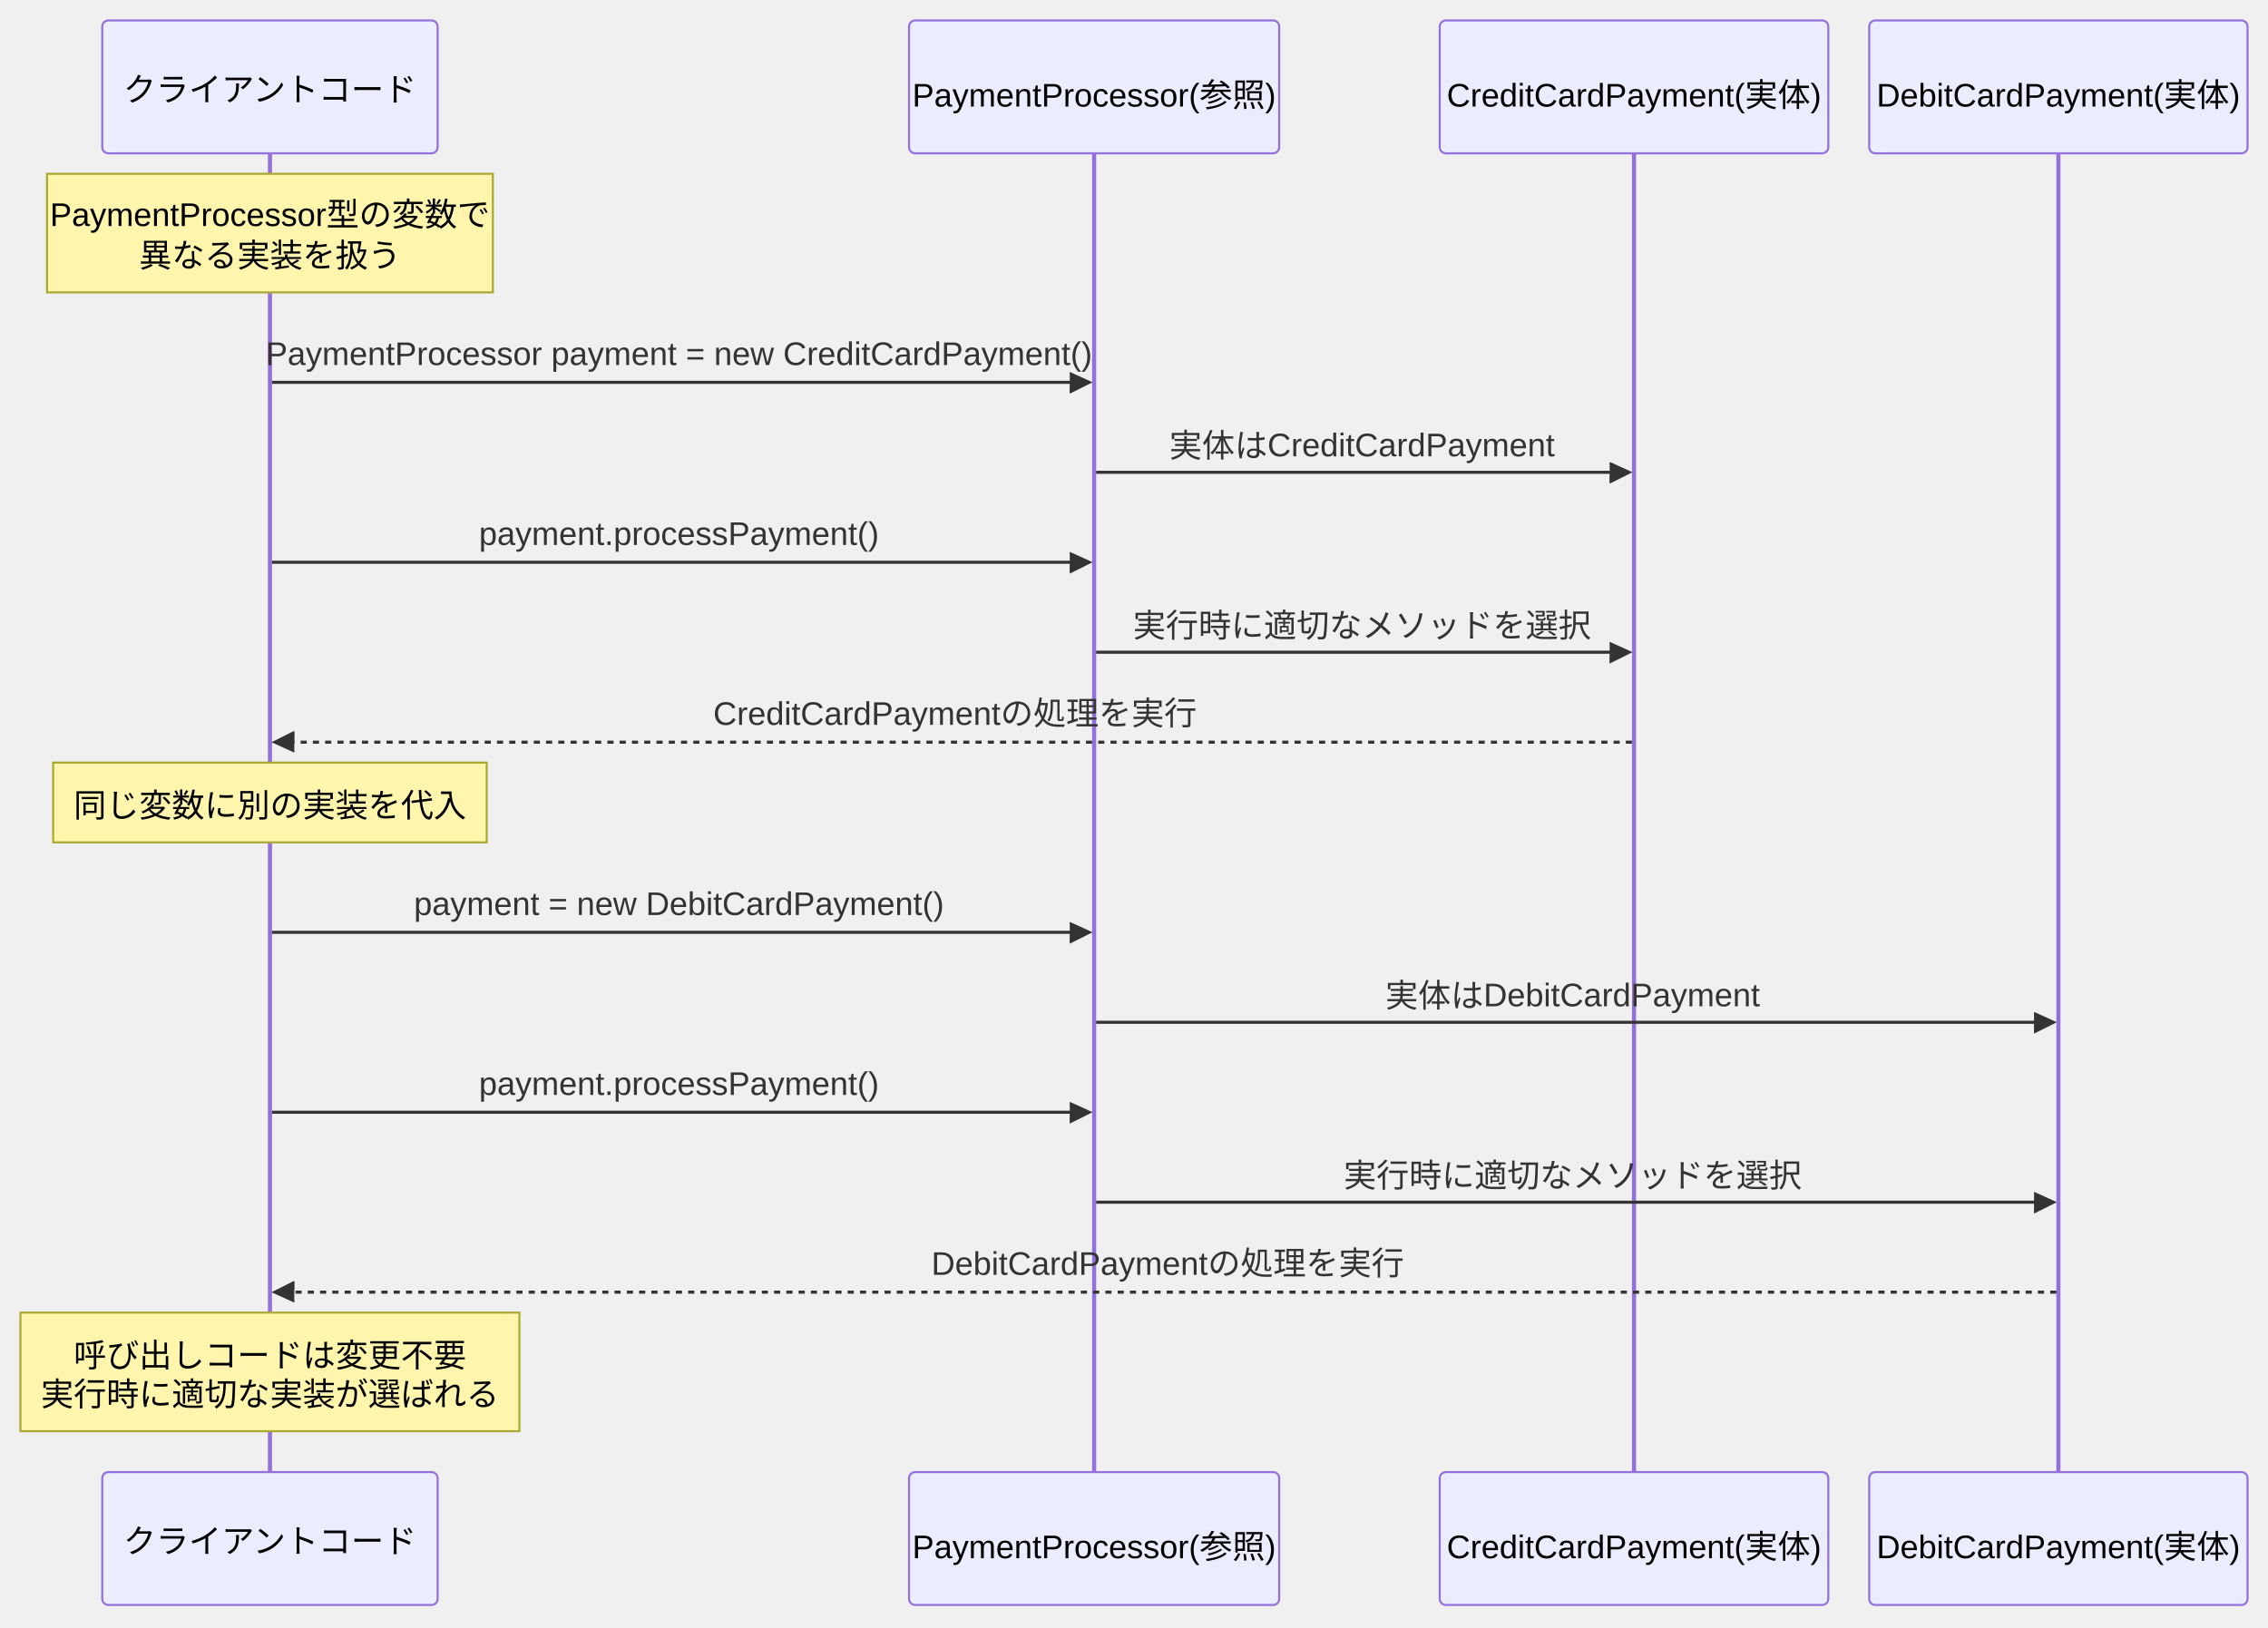
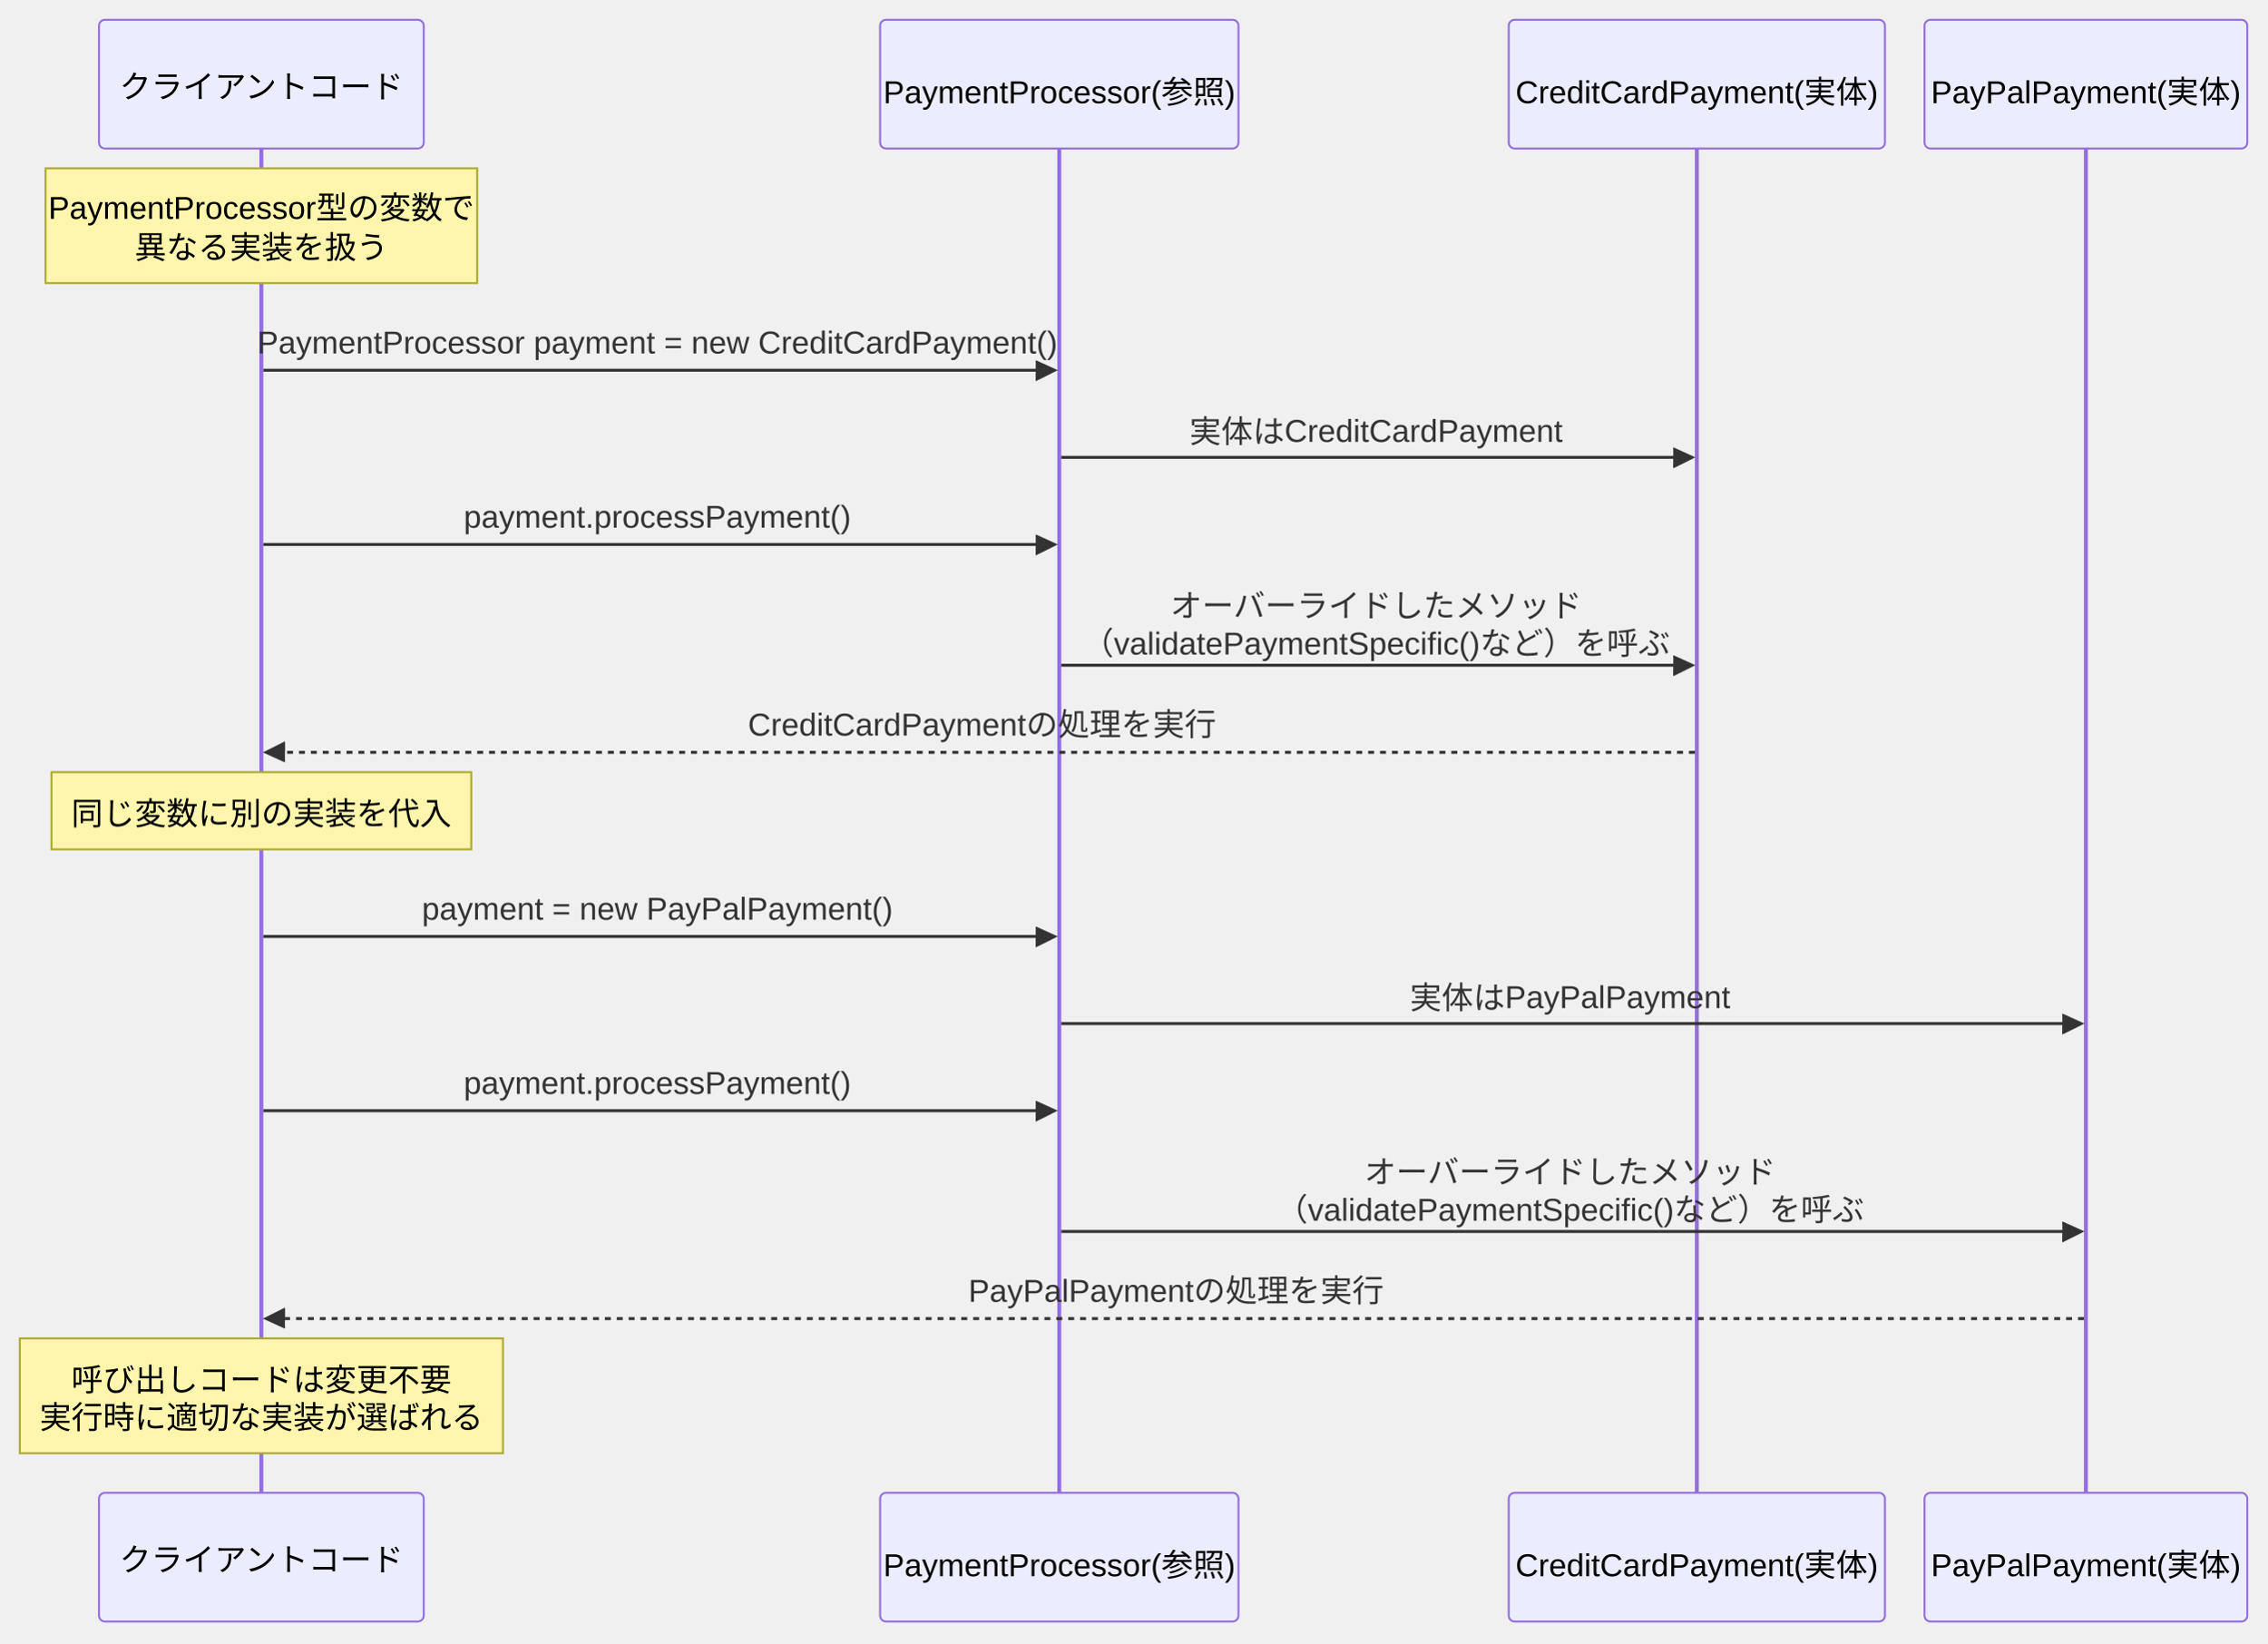
- <svg xmlns="http://www.w3.org/2000/svg" id="my-svg" width="1109" height="796" viewBox="-50 -10 1109 796" role="graphics-document document" aria-roledescription="sequence" style="background-color: white;">
+ <svg xmlns="http://www.w3.org/2000/svg" id="my-svg" width="1145" height="830" viewBox="-50 -10 1145 830" role="graphics-document document" aria-roledescription="sequence" style="background-color: white;">
  <g>
-     <rect x="864" y="710" fill="#eaeaea" stroke="#666" width="185" height="65" name="DC" rx="3" ry="3" class="actor actor-bottom" />
-     <text x="956.5" y="742.5" dominant-baseline="central" alignment-baseline="central" class="actor actor-box" style="text-anchor: middle; font-size: 16px; font-weight: 400;">
-       <tspan x="956.5" dy="0">DebitCardPayment(実体)</tspan>
+     <rect x="922" y="744" fill="#eaeaea" stroke="#666" width="163" height="65" name="PY" rx="3" ry="3" class="actor actor-bottom" />
+     <text x="1003.5" y="776.5" dominant-baseline="central" alignment-baseline="central" class="actor actor-box" style="text-anchor: middle; font-size: 16px; font-weight: 400;">
+       <tspan x="1003.5" dy="0">PayPalPayment(実体)</tspan>
    </text>
  </g>
  <g>
-     <rect x="654" y="710" fill="#eaeaea" stroke="#666" width="190" height="65" name="CC" rx="3" ry="3" class="actor actor-bottom" />
-     <text x="749" y="742.5" dominant-baseline="central" alignment-baseline="central" class="actor actor-box" style="text-anchor: middle; font-size: 16px; font-weight: 400;">
-       <tspan x="749" dy="0">CreditCardPayment(実体)</tspan>
+     <rect x="712" y="744" fill="#eaeaea" stroke="#666" width="190" height="65" name="CC" rx="3" ry="3" class="actor actor-bottom" />
+     <text x="807" y="776.5" dominant-baseline="central" alignment-baseline="central" class="actor actor-box" style="text-anchor: middle; font-size: 16px; font-weight: 400;">
+       <tspan x="807" dy="0">CreditCardPayment(実体)</tspan>
    </text>
  </g>
  <g>
-     <rect x="394.5" y="710" fill="#eaeaea" stroke="#666" width="181" height="65" name="PP" rx="3" ry="3" class="actor actor-bottom" />
-     <text x="485" y="742.5" dominant-baseline="central" alignment-baseline="central" class="actor actor-box" style="text-anchor: middle; font-size: 16px; font-weight: 400;">
+     <rect x="394.5" y="744" fill="#eaeaea" stroke="#666" width="181" height="65" name="PP" rx="3" ry="3" class="actor actor-bottom" />
+     <text x="485" y="776.5" dominant-baseline="central" alignment-baseline="central" class="actor actor-box" style="text-anchor: middle; font-size: 16px; font-weight: 400;">
      <tspan x="485" dy="0">PaymentProcessor(参照)</tspan>
    </text>
  </g>
  <g>
-     <rect x="0" y="710" fill="#eaeaea" stroke="#666" width="164" height="65" name="Client" rx="3" ry="3" class="actor actor-bottom" />
-     <text x="82" y="742.5" dominant-baseline="central" alignment-baseline="central" class="actor actor-box" style="text-anchor: middle; font-size: 16px; font-weight: 400;">
+     <rect x="0" y="744" fill="#eaeaea" stroke="#666" width="164" height="65" name="Client" rx="3" ry="3" class="actor actor-bottom" />
+     <text x="82" y="776.5" dominant-baseline="central" alignment-baseline="central" class="actor actor-box" style="text-anchor: middle; font-size: 16px; font-weight: 400;">
      <tspan x="82" dy="0">クライアントコード</tspan>
    </text>
  </g>
  <g>
-     <line id="actor3" x1="956.5" y1="65" x2="956.5" y2="710" class="actor-line 200" stroke-width="0.5px" stroke="#999" name="DC" data-et="life-line" data-id="DC" />
-     <g id="root-3" data-et="participant" data-type="participant" data-id="DC">
-       <rect x="864" y="0" fill="#eaeaea" stroke="#666" width="185" height="65" name="DC" rx="3" ry="3" class="actor actor-top" />
-       <text x="956.5" y="32.5" dominant-baseline="central" alignment-baseline="central" class="actor actor-box" style="text-anchor: middle; font-size: 16px; font-weight: 400;">
-         <tspan x="956.5" dy="0">DebitCardPayment(実体)</tspan>
+     <line id="actor3" x1="1003.5" y1="65" x2="1003.5" y2="744" class="actor-line 200" stroke-width="0.5px" stroke="#999" name="PY" data-et="life-line" data-id="PY" />
+     <g id="root-3" data-et="participant" data-type="participant" data-id="PY">
+       <rect x="922" y="0" fill="#eaeaea" stroke="#666" width="163" height="65" name="PY" rx="3" ry="3" class="actor actor-top" />
+       <text x="1003.5" y="32.5" dominant-baseline="central" alignment-baseline="central" class="actor actor-box" style="text-anchor: middle; font-size: 16px; font-weight: 400;">
+         <tspan x="1003.5" dy="0">PayPalPayment(実体)</tspan>
      </text>
    </g>
  </g>
  <g>
-     <line id="actor2" x1="749" y1="65" x2="749" y2="710" class="actor-line 200" stroke-width="0.5px" stroke="#999" name="CC" data-et="life-line" data-id="CC" />
+     <line id="actor2" x1="807" y1="65" x2="807" y2="744" class="actor-line 200" stroke-width="0.5px" stroke="#999" name="CC" data-et="life-line" data-id="CC" />
    <g id="root-2" data-et="participant" data-type="participant" data-id="CC">
-       <rect x="654" y="0" fill="#eaeaea" stroke="#666" width="190" height="65" name="CC" rx="3" ry="3" class="actor actor-top" />
-       <text x="749" y="32.5" dominant-baseline="central" alignment-baseline="central" class="actor actor-box" style="text-anchor: middle; font-size: 16px; font-weight: 400;">
-         <tspan x="749" dy="0">CreditCardPayment(実体)</tspan>
+       <rect x="712" y="0" fill="#eaeaea" stroke="#666" width="190" height="65" name="CC" rx="3" ry="3" class="actor actor-top" />
+       <text x="807" y="32.5" dominant-baseline="central" alignment-baseline="central" class="actor actor-box" style="text-anchor: middle; font-size: 16px; font-weight: 400;">
+         <tspan x="807" dy="0">CreditCardPayment(実体)</tspan>
      </text>
    </g>
  </g>
  <g>
-     <line id="actor1" x1="485" y1="65" x2="485" y2="710" class="actor-line 200" stroke-width="0.5px" stroke="#999" name="PP" data-et="life-line" data-id="PP" />
+     <line id="actor1" x1="485" y1="65" x2="485" y2="744" class="actor-line 200" stroke-width="0.5px" stroke="#999" name="PP" data-et="life-line" data-id="PP" />
    <g id="root-1" data-et="participant" data-type="participant" data-id="PP">
      <rect x="394.5" y="0" fill="#eaeaea" stroke="#666" width="181" height="65" name="PP" rx="3" ry="3" class="actor actor-top" />
      <text x="485" y="32.5" dominant-baseline="central" alignment-baseline="central" class="actor actor-box" style="text-anchor: middle; font-size: 16px; font-weight: 400;">
        <tspan x="485" dy="0">PaymentProcessor(参照)</tspan>
      </text>
    </g>
  </g>
  <g>
-     <line id="actor0" x1="82" y1="65" x2="82" y2="710" class="actor-line 200" stroke-width="0.5px" stroke="#999" name="Client" data-et="life-line" data-id="Client" />
+     <line id="actor0" x1="82" y1="65" x2="82" y2="744" class="actor-line 200" stroke-width="0.5px" stroke="#999" name="Client" data-et="life-line" data-id="Client" />
    <g id="root-0" data-et="participant" data-type="participant" data-id="Client">
      <rect x="0" y="0" fill="#eaeaea" stroke="#666" width="164" height="65" name="Client" rx="3" ry="3" class="actor actor-top" />
      <text x="82" y="32.5" dominant-baseline="central" alignment-baseline="central" class="actor actor-box" style="text-anchor: middle; font-size: 16px; font-weight: 400;">
        <tspan x="82" dy="0">クライアントコード</tspan>
      </text>
    </g>
  </g>
  <style>#my-svg{font-family:"trebuchet ms",verdana,arial,sans-serif;font-size:16px;fill:#333;}@keyframes edge-animation-frame{from{stroke-dashoffset:0;}}@keyframes dash{to{stroke-dashoffset:0;}}#my-svg .edge-animation-slow{stroke-dasharray:9,5!important;stroke-dashoffset:900;animation:dash 50s linear infinite;stroke-linecap:round;}#my-svg .edge-animation-fast{stroke-dasharray:9,5!important;stroke-dashoffset:900;animation:dash 20s linear infinite;stroke-linecap:round;}#my-svg .error-icon{fill:#552222;}#my-svg .error-text{fill:#552222;stroke:#552222;}#my-svg .edge-thickness-normal{stroke-width:1px;}#my-svg .edge-thickness-thick{stroke-width:3.5px;}#my-svg .edge-pattern-solid{stroke-dasharray:0;}#my-svg .edge-thickness-invisible{stroke-width:0;fill:none;}#my-svg .edge-pattern-dashed{stroke-dasharray:3;}#my-svg .edge-pattern-dotted{stroke-dasharray:2;}#my-svg .marker{fill:#333333;stroke:#333333;}#my-svg .marker.cross{stroke:#333333;}#my-svg svg{font-family:"trebuchet ms",verdana,arial,sans-serif;font-size:16px;}#my-svg p{margin:0;}#my-svg .actor{stroke:#9370DB;fill:#ECECFF;stroke-width:1;}#my-svg rect.actor.outer-path[data-look="neo"]{filter:drop-shadow(1px 2px 2px rgba(185, 185, 185, 1));}#my-svg rect.note[data-look="neo"]{stroke:#aaaa33;fill:#fff5ad;filter:drop-shadow(1px 2px 2px rgba(185, 185, 185, 1));}#my-svg text.actor&gt;tspan{fill:black;stroke:none;}#my-svg .actor-line{stroke:#9370DB;}#my-svg .innerArc{stroke-width:1.5;stroke-dasharray:none;}#my-svg .messageLine0{stroke-width:1.5;stroke-dasharray:none;stroke:#333;}#my-svg .messageLine1{stroke-width:1.5;stroke-dasharray:2,2;stroke:#333;}#my-svg [id$="-arrowhead"] path{fill:#333;stroke:#333;}#my-svg .sequenceNumber{fill:white;}#my-svg [id$="-sequencenumber"]{fill:#333;}#my-svg [id$="-crosshead"] path{fill:#333;stroke:#333;}#my-svg .messageText{fill:#333;stroke:none;}#my-svg .labelBox{stroke:#9370DB;fill:#ECECFF;filter:none;}#my-svg .labelText,#my-svg .labelText&gt;tspan{fill:black;stroke:none;}#my-svg .loopText,#my-svg .loopText&gt;tspan{fill:black;stroke:none;}#my-svg .sectionTitle,#my-svg .sectionTitle&gt;tspan{fill:black;stroke:none;}#my-svg .loopLine{stroke-width:2px;stroke-dasharray:2,2;stroke:#9370DB;fill:#9370DB;}#my-svg .note{stroke:#aaaa33;fill:#fff5ad;}#my-svg .noteText,#my-svg .noteText&gt;tspan{fill:black;stroke:none;font-weight:normal;}#my-svg .activation0{fill:#f4f4f4;stroke:#666;}#my-svg .activation1{fill:#f4f4f4;stroke:#666;}#my-svg .activation2{fill:#f4f4f4;stroke:#666;}#my-svg .actorPopupMenu{position:absolute;}#my-svg .actorPopupMenuPanel{position:absolute;fill:#ECECFF;box-shadow:0px 8px 16px 0px rgba(0,0,0,0.2);filter:drop-shadow(3px 5px 2px rgb(0 0 0 / 0.4));}#my-svg .actor-man circle,#my-svg line{fill:#ECECFF;stroke-width:2px;}#my-svg g rect.rect{filter:drop-shadow(1px 2px 2px rgba(185, 185, 185, 1));stroke:#9370DB;}#my-svg .node .neo-node{stroke:#9370DB;}#my-svg [data-look="neo"].node rect,#my-svg [data-look="neo"].cluster rect,#my-svg [data-look="neo"].node polygon{stroke:#9370DB;filter:drop-shadow(1px 2px 2px rgba(185, 185, 185, 1));}#my-svg [data-look="neo"].swimlane.cluster rect{filter:none;}#my-svg [data-look="neo"].node path{stroke:#9370DB;stroke-width:1px;}#my-svg [data-look="neo"].node .outer-path{filter:drop-shadow(1px 2px 2px rgba(185, 185, 185, 1));}#my-svg [data-look="neo"].node .neo-line path{stroke:#9370DB;filter:none;}#my-svg [data-look="neo"].node circle{stroke:#9370DB;filter:drop-shadow(1px 2px 2px rgba(185, 185, 185, 1));}#my-svg [data-look="neo"].node circle .state-start{fill:#000000;}#my-svg [data-look="neo"].icon-shape .icon{fill:#9370DB;filter:drop-shadow(1px 2px 2px rgba(185, 185, 185, 1));}#my-svg [data-look="neo"].icon-shape .icon-neo path{stroke:#9370DB;filter:drop-shadow(1px 2px 2px rgba(185, 185, 185, 1));}#my-svg :root{--mermaid-font-family:"trebuchet ms",verdana,arial,sans-serif;}</style>
  <g />
  <defs>
    <symbol id="my-svg-computer" width="24" height="24">
      <path transform="scale(.5)" d="M2 2v13h20v-13h-20zm18 11h-16v-9h16v9zm-10.228 6l.466-1h3.524l.467 1h-4.457zm14.228 3h-24l2-6h2.104l-1.33 4h18.45l-1.297-4h2.073l2 6zm-5-10h-14v-7h14v7z" />
    </symbol>
  </defs>
  <defs>
    <symbol id="my-svg-database" fill-rule="evenodd" clip-rule="evenodd">
      <path transform="scale(.5)" d="M12.258.001l.256.004.255.005.253.008.251.01.249.012.247.015.246.016.242.019.241.02.239.023.236.024.233.027.231.028.229.031.225.032.223.034.22.036.217.038.214.04.211.041.208.043.205.045.201.046.198.048.194.05.191.051.187.053.183.054.18.056.175.057.172.059.168.06.163.061.16.063.155.064.15.066.074.033.073.033.071.034.07.034.069.035.068.035.067.035.066.035.064.036.064.036.062.036.06.036.06.037.058.037.058.037.055.038.055.038.053.038.052.038.051.039.05.039.048.039.047.039.045.04.044.04.043.04.041.04.04.041.039.041.037.041.036.041.034.041.033.042.032.042.03.042.029.042.027.042.026.043.024.043.023.043.021.043.02.043.018.044.017.043.015.044.013.044.012.044.011.045.009.044.007.045.006.045.004.045.002.045.001.045v17l-.001.045-.002.045-.004.045-.006.045-.007.045-.009.044-.011.045-.012.044-.013.044-.015.044-.017.043-.018.044-.02.043-.021.043-.023.043-.024.043-.026.043-.027.042-.029.042-.03.042-.032.042-.033.042-.034.041-.036.041-.037.041-.039.041-.04.041-.041.04-.043.04-.044.04-.045.04-.047.039-.048.039-.05.039-.051.039-.052.038-.053.038-.055.038-.055.038-.058.037-.058.037-.06.037-.06.036-.062.036-.064.036-.064.036-.066.035-.067.035-.068.035-.069.035-.07.034-.071.034-.073.033-.074.033-.15.066-.155.064-.16.063-.163.061-.168.06-.172.059-.175.057-.18.056-.183.054-.187.053-.191.051-.194.05-.198.048-.201.046-.205.045-.208.043-.211.041-.214.04-.217.038-.22.036-.223.034-.225.032-.229.031-.231.028-.233.027-.236.024-.239.023-.241.02-.242.019-.246.016-.247.015-.249.012-.251.01-.253.008-.255.005-.256.004-.258.001-.258-.001-.256-.004-.255-.005-.253-.008-.251-.01-.249-.012-.247-.015-.245-.016-.243-.019-.241-.02-.238-.023-.236-.024-.234-.027-.231-.028-.228-.031-.226-.032-.223-.034-.22-.036-.217-.038-.214-.04-.211-.041-.208-.043-.204-.045-.201-.046-.198-.048-.195-.05-.19-.051-.187-.053-.184-.054-.179-.056-.176-.057-.172-.059-.167-.06-.164-.061-.159-.063-.155-.064-.151-.066-.074-.033-.072-.033-.072-.034-.07-.034-.069-.035-.068-.035-.067-.035-.066-.035-.064-.036-.063-.036-.062-.036-.061-.036-.06-.037-.058-.037-.057-.037-.056-.038-.055-.038-.053-.038-.052-.038-.051-.039-.049-.039-.049-.039-.046-.039-.046-.04-.044-.04-.043-.04-.041-.04-.04-.041-.039-.041-.037-.041-.036-.041-.034-.041-.033-.042-.032-.042-.03-.042-.029-.042-.027-.042-.026-.043-.024-.043-.023-.043-.021-.043-.02-.043-.018-.044-.017-.043-.015-.044-.013-.044-.012-.044-.011-.045-.009-.044-.007-.045-.006-.045-.004-.045-.002-.045-.001-.045v-17l.001-.045.002-.045.004-.045.006-.045.007-.045.009-.044.011-.045.012-.044.013-.044.015-.044.017-.043.018-.044.02-.043.021-.043.023-.043.024-.043.026-.043.027-.042.029-.042.03-.042.032-.042.033-.042.034-.041.036-.041.037-.041.039-.041.04-.041.041-.04.043-.04.044-.04.046-.04.046-.039.049-.039.049-.039.051-.039.052-.038.053-.038.055-.038.056-.038.057-.037.058-.037.06-.037.061-.036.062-.036.063-.036.064-.036.066-.035.067-.035.068-.035.069-.035.07-.034.072-.034.072-.033.074-.033.151-.066.155-.064.159-.063.164-.061.167-.06.172-.059.176-.057.179-.056.184-.054.187-.053.19-.051.195-.05.198-.048.201-.046.204-.045.208-.043.211-.041.214-.04.217-.038.22-.036.223-.034.226-.032.228-.031.231-.028.234-.027.236-.024.238-.023.241-.02.243-.019.245-.016.247-.015.249-.012.251-.01.253-.008.255-.005.256-.004.258-.001.258.001zm-9.258 20.499v.01l.001.021.003.021.004.022.005.021.006.022.007.022.009.023.01.022.011.023.012.023.013.023.015.023.016.024.017.023.018.024.019.024.021.024.022.025.023.024.024.025.052.049.056.05.061.051.066.051.07.051.075.051.079.052.084.052.088.052.092.052.097.052.102.051.105.052.11.052.114.051.119.051.123.051.127.05.131.05.135.05.139.048.144.049.147.047.152.047.155.047.16.045.163.045.167.043.171.043.176.041.178.041.183.039.187.039.19.037.194.035.197.035.202.033.204.031.209.03.212.029.216.027.219.025.222.024.226.021.23.02.233.018.236.016.24.015.243.012.246.01.249.008.253.005.256.004.259.001.26-.001.257-.004.254-.005.25-.008.247-.011.244-.012.241-.014.237-.016.233-.018.231-.021.226-.021.224-.024.22-.026.216-.027.212-.028.21-.031.205-.031.202-.034.198-.034.194-.036.191-.037.187-.039.183-.04.179-.04.175-.042.172-.043.168-.044.163-.045.16-.046.155-.046.152-.047.148-.048.143-.049.139-.049.136-.05.131-.05.126-.05.123-.051.118-.052.114-.051.11-.052.106-.052.101-.052.096-.052.092-.052.088-.053.083-.051.079-.052.074-.052.07-.051.065-.051.06-.051.056-.05.051-.05.023-.024.023-.025.021-.024.02-.024.019-.024.018-.024.017-.024.015-.023.014-.024.013-.023.012-.023.01-.023.01-.022.008-.022.006-.022.006-.022.004-.022.004-.021.001-.021.001-.021v-4.127l-.077.055-.08.053-.083.054-.085.053-.087.052-.09.052-.093.051-.095.05-.097.05-.1.049-.102.049-.105.048-.106.047-.109.047-.111.046-.114.045-.115.045-.118.044-.12.043-.122.042-.124.042-.126.041-.128.04-.13.04-.132.038-.134.038-.135.037-.138.037-.139.035-.142.035-.143.034-.144.033-.147.032-.148.031-.15.03-.151.03-.153.029-.154.027-.156.027-.158.026-.159.025-.161.024-.162.023-.163.022-.165.021-.166.02-.167.019-.169.018-.169.017-.171.016-.173.015-.173.014-.175.013-.175.012-.177.011-.178.01-.179.008-.179.008-.181.006-.182.005-.182.004-.184.003-.184.002h-.37l-.184-.002-.184-.003-.182-.004-.182-.005-.181-.006-.179-.008-.179-.008-.178-.01-.176-.011-.176-.012-.175-.013-.173-.014-.172-.015-.171-.016-.17-.017-.169-.018-.167-.019-.166-.02-.165-.021-.163-.022-.162-.023-.161-.024-.159-.025-.157-.026-.156-.027-.155-.027-.153-.029-.151-.03-.15-.03-.148-.031-.146-.032-.145-.033-.143-.034-.141-.035-.14-.035-.137-.037-.136-.037-.134-.038-.132-.038-.13-.04-.128-.04-.126-.041-.124-.042-.122-.042-.12-.044-.117-.043-.116-.045-.113-.045-.112-.046-.109-.047-.106-.047-.105-.048-.102-.049-.1-.049-.097-.05-.095-.05-.093-.052-.09-.051-.087-.052-.085-.053-.083-.054-.08-.054-.077-.054v4.127zm0-5.654v.011l.001.021.003.021.004.021.005.022.006.022.007.022.009.022.01.022.011.023.012.023.013.023.015.024.016.023.017.024.018.024.019.024.021.024.022.024.023.025.024.024.052.05.056.05.061.05.066.051.07.051.075.052.079.051.084.052.088.052.092.052.097.052.102.052.105.052.11.051.114.051.119.052.123.05.127.051.131.05.135.049.139.049.144.048.147.048.152.047.155.046.16.045.163.045.167.044.171.042.176.042.178.04.183.04.187.038.19.037.194.036.197.034.202.033.204.032.209.03.212.028.216.027.219.025.222.024.226.022.23.02.233.018.236.016.24.014.243.012.246.01.249.008.253.006.256.003.259.001.26-.001.257-.003.254-.006.25-.008.247-.01.244-.012.241-.015.237-.016.233-.018.231-.02.226-.022.224-.024.22-.025.216-.027.212-.029.21-.03.205-.032.202-.033.198-.035.194-.036.191-.037.187-.039.183-.039.179-.041.175-.042.172-.043.168-.044.163-.045.16-.045.155-.047.152-.047.148-.048.143-.048.139-.05.136-.049.131-.05.126-.051.123-.051.118-.051.114-.052.11-.052.106-.052.101-.052.096-.052.092-.052.088-.052.083-.052.079-.052.074-.051.07-.052.065-.051.06-.05.056-.051.051-.049.023-.025.023-.024.021-.025.02-.024.019-.024.018-.024.017-.024.015-.023.014-.023.013-.024.012-.022.01-.023.01-.023.008-.022.006-.022.006-.022.004-.021.004-.022.001-.021.001-.021v-4.139l-.077.054-.08.054-.083.054-.085.052-.087.053-.09.051-.093.051-.095.051-.097.05-.1.049-.102.049-.105.048-.106.047-.109.047-.111.046-.114.045-.115.044-.118.044-.12.044-.122.042-.124.042-.126.041-.128.04-.13.039-.132.039-.134.038-.135.037-.138.036-.139.036-.142.035-.143.033-.144.033-.147.033-.148.031-.15.03-.151.03-.153.028-.154.028-.156.027-.158.026-.159.025-.161.024-.162.023-.163.022-.165.021-.166.02-.167.019-.169.018-.169.017-.171.016-.173.015-.173.014-.175.013-.175.012-.177.011-.178.009-.179.009-.179.007-.181.007-.182.005-.182.004-.184.003-.184.002h-.37l-.184-.002-.184-.003-.182-.004-.182-.005-.181-.007-.179-.007-.179-.009-.178-.009-.176-.011-.176-.012-.175-.013-.173-.014-.172-.015-.171-.016-.17-.017-.169-.018-.167-.019-.166-.02-.165-.021-.163-.022-.162-.023-.161-.024-.159-.025-.157-.026-.156-.027-.155-.028-.153-.028-.151-.03-.15-.03-.148-.031-.146-.033-.145-.033-.143-.033-.141-.035-.14-.036-.137-.036-.136-.037-.134-.038-.132-.039-.13-.039-.128-.04-.126-.041-.124-.042-.122-.043-.12-.043-.117-.044-.116-.044-.113-.046-.112-.046-.109-.046-.106-.047-.105-.048-.102-.049-.1-.049-.097-.05-.095-.051-.093-.051-.09-.051-.087-.053-.085-.052-.083-.054-.08-.054-.077-.054v4.139zm0-5.666v.011l.001.02.003.022.004.021.005.022.006.021.007.022.009.023.01.022.011.023.012.023.013.023.015.023.016.024.017.024.018.023.019.024.021.025.022.024.023.024.024.025.052.05.056.05.061.05.066.051.07.051.075.052.079.051.084.052.088.052.092.052.097.052.102.052.105.051.11.052.114.051.119.051.123.051.127.05.131.05.135.05.139.049.144.048.147.048.152.047.155.046.16.045.163.045.167.043.171.043.176.042.178.04.183.04.187.038.19.037.194.036.197.034.202.033.204.032.209.03.212.028.216.027.219.025.222.024.226.021.23.02.233.018.236.017.24.014.243.012.246.01.249.008.253.006.256.003.259.001.26-.001.257-.003.254-.006.25-.008.247-.01.244-.013.241-.014.237-.016.233-.018.231-.02.226-.022.224-.024.22-.025.216-.027.212-.029.21-.03.205-.032.202-.033.198-.035.194-.036.191-.037.187-.039.183-.039.179-.041.175-.042.172-.043.168-.044.163-.045.16-.045.155-.047.152-.047.148-.048.143-.049.139-.049.136-.049.131-.051.126-.05.123-.051.118-.052.114-.051.11-.052.106-.052.101-.052.096-.052.092-.052.088-.052.083-.052.079-.052.074-.052.07-.051.065-.051.06-.051.056-.05.051-.049.023-.025.023-.025.021-.024.02-.024.019-.024.018-.024.017-.024.015-.023.014-.024.013-.023.012-.023.01-.022.01-.023.008-.022.006-.022.006-.022.004-.022.004-.021.001-.021.001-.021v-4.153l-.077.054-.08.054-.083.053-.085.053-.087.053-.09.051-.093.051-.095.051-.097.05-.1.049-.102.048-.105.048-.106.048-.109.046-.111.046-.114.046-.115.044-.118.044-.12.043-.122.043-.124.042-.126.041-.128.04-.13.039-.132.039-.134.038-.135.037-.138.036-.139.036-.142.034-.143.034-.144.033-.147.032-.148.032-.15.03-.151.03-.153.028-.154.028-.156.027-.158.026-.159.024-.161.024-.162.023-.163.023-.165.021-.166.02-.167.019-.169.018-.169.017-.171.016-.173.015-.173.014-.175.013-.175.012-.177.01-.178.01-.179.009-.179.007-.181.006-.182.006-.182.004-.184.003-.184.001-.185.001-.185-.001-.184-.001-.184-.003-.182-.004-.182-.006-.181-.006-.179-.007-.179-.009-.178-.01-.176-.01-.176-.012-.175-.013-.173-.014-.172-.015-.171-.016-.17-.017-.169-.018-.167-.019-.166-.02-.165-.021-.163-.023-.162-.023-.161-.024-.159-.024-.157-.026-.156-.027-.155-.028-.153-.028-.151-.03-.15-.03-.148-.032-.146-.032-.145-.033-.143-.034-.141-.034-.14-.036-.137-.036-.136-.037-.134-.038-.132-.039-.13-.039-.128-.041-.126-.041-.124-.041-.122-.043-.12-.043-.117-.044-.116-.044-.113-.046-.112-.046-.109-.046-.106-.048-.105-.048-.102-.048-.1-.05-.097-.049-.095-.051-.093-.051-.09-.052-.087-.052-.085-.053-.083-.053-.08-.054-.077-.054v4.153zm8.74-8.179l-.257.004-.254.005-.25.008-.247.011-.244.012-.241.014-.237.016-.233.018-.231.021-.226.022-.224.023-.22.026-.216.027-.212.028-.21.031-.205.032-.202.033-.198.034-.194.036-.191.038-.187.038-.183.04-.179.041-.175.042-.172.043-.168.043-.163.045-.16.046-.155.046-.152.048-.148.048-.143.048-.139.049-.136.05-.131.05-.126.051-.123.051-.118.051-.114.052-.11.052-.106.052-.101.052-.096.052-.092.052-.088.052-.083.052-.079.052-.074.051-.07.052-.065.051-.06.05-.056.05-.051.05-.023.025-.023.024-.021.024-.02.025-.019.024-.018.024-.017.023-.015.024-.014.023-.013.023-.012.023-.01.023-.01.022-.008.022-.006.023-.006.021-.004.022-.004.021-.001.021-.001.021.001.021.001.021.004.021.004.022.006.021.006.023.008.022.01.022.01.023.012.023.013.023.014.023.015.024.017.023.018.024.019.024.02.025.021.024.023.024.023.025.051.05.056.05.06.05.065.051.07.052.074.051.079.052.083.052.088.052.092.052.096.052.101.052.106.052.11.052.114.052.118.051.123.051.126.051.131.05.136.05.139.049.143.048.148.048.152.048.155.046.16.046.163.045.168.043.172.043.175.042.179.041.183.04.187.038.191.038.194.036.198.034.202.033.205.032.21.031.212.028.216.027.22.026.224.023.226.022.231.021.233.018.237.016.241.014.244.012.247.011.25.008.254.005.257.004.26.001.26-.001.257-.004.254-.005.25-.008.247-.011.244-.012.241-.014.237-.016.233-.018.231-.021.226-.022.224-.023.22-.026.216-.027.212-.028.21-.031.205-.032.202-.033.198-.034.194-.036.191-.038.187-.038.183-.04.179-.041.175-.042.172-.043.168-.043.163-.045.16-.046.155-.046.152-.048.148-.048.143-.048.139-.049.136-.05.131-.05.126-.051.123-.051.118-.051.114-.052.11-.052.106-.052.101-.052.096-.052.092-.052.088-.052.083-.052.079-.052.074-.051.07-.052.065-.051.06-.05.056-.05.051-.05.023-.025.023-.024.021-.024.02-.025.019-.024.018-.024.017-.023.015-.024.014-.023.013-.023.012-.023.01-.023.01-.022.008-.022.006-.023.006-.021.004-.022.004-.021.001-.021.001-.021-.001-.021-.001-.021-.004-.021-.004-.022-.006-.021-.006-.023-.008-.022-.01-.022-.01-.023-.012-.023-.013-.023-.014-.023-.015-.024-.017-.023-.018-.024-.019-.024-.02-.025-.021-.024-.023-.024-.023-.025-.051-.05-.056-.05-.06-.05-.065-.051-.07-.052-.074-.051-.079-.052-.083-.052-.088-.052-.092-.052-.096-.052-.101-.052-.106-.052-.11-.052-.114-.052-.118-.051-.123-.051-.126-.051-.131-.05-.136-.05-.139-.049-.143-.048-.148-.048-.152-.048-.155-.046-.16-.046-.163-.045-.168-.043-.172-.043-.175-.042-.179-.041-.183-.04-.187-.038-.191-.038-.194-.036-.198-.034-.202-.033-.205-.032-.21-.031-.212-.028-.216-.027-.22-.026-.224-.023-.226-.022-.231-.021-.233-.018-.237-.016-.241-.014-.244-.012-.247-.011-.25-.008-.254-.005-.257-.004-.26-.001-.26.001z" />
    </symbol>
  </defs>
  <defs>
    <symbol id="my-svg-clock" width="24" height="24">
      <path transform="scale(.5)" d="M12 2c5.514 0 10 4.486 10 10s-4.486 10-10 10-10-4.486-10-10 4.486-10 10-10zm0-2c-6.627 0-12 5.373-12 12s5.373 12 12 12 12-5.373 12-12-5.373-12-12-12zm5.848 12.459c.202.038.202.333.001.372-1.907.361-6.045 1.111-6.547 1.111-.719 0-1.301-.582-1.301-1.301 0-.512.77-5.447 1.125-7.445.034-.192.312-.181.343.014l.985 6.238 5.394 1.011z" />
    </symbol>
  </defs>
  <defs>
    <marker id="my-svg-arrowhead" refX="7.9" refY="5" markerUnits="userSpaceOnUse" markerWidth="12" markerHeight="12" orient="auto-start-reverse">
      <path d="M -1 0 L 10 5 L 0 10 z" />
    </marker>
  </defs>
  <defs>
    <marker id="my-svg-crosshead" markerWidth="15" markerHeight="8" orient="auto" refX="4" refY="4.5">
      <path fill="none" stroke="#000000" stroke-width="1pt" d="M 1,2 L 6,7 M 6,2 L 1,7" style="stroke-dasharray: 0, 0;" />
    </marker>
  </defs>
  <defs>
    <marker id="my-svg-filled-head" refX="15.5" refY="7" markerWidth="20" markerHeight="28" orient="auto">
      <path d="M 18,7 L9,13 L14,7 L9,1 Z" />
    </marker>
  </defs>
  <defs>
    <marker id="my-svg-sequencenumber" refX="15" refY="15" markerWidth="60" markerHeight="40" orient="auto">
      <circle cx="15" cy="15" r="6" />
    </marker>
  </defs>
  <defs>
    <marker id="my-svg-solidTopArrowHead" refX="7.9" refY="7.25" markerUnits="userSpaceOnUse" markerWidth="12" markerHeight="12" orient="auto-start-reverse">
      <path d="M 0 0 L 10 8 L 0 8 z" />
    </marker>
  </defs>
  <defs>
    <marker id="my-svg-solidBottomArrowHead" refX="7.9" refY="0.75" markerUnits="userSpaceOnUse" markerWidth="12" markerHeight="12" orient="auto-start-reverse">
      <path d="M 0 0 L 10 0 L 0 8 z" />
    </marker>
  </defs>
  <defs>
    <marker id="my-svg-stickTopArrowHead" refX="7.5" refY="7" markerUnits="userSpaceOnUse" markerWidth="12" markerHeight="12" orient="auto-start-reverse">
      <path d="M 0 0 L 7 7" stroke="black" stroke-width="1.5" fill="none" />
    </marker>
  </defs>
  <defs>
    <marker id="my-svg-stickBottomArrowHead" refX="7.5" refY="0" markerUnits="userSpaceOnUse" markerWidth="12" markerHeight="12" orient="auto-start-reverse">
      <path d="M 0 7 L 7 0" stroke="black" stroke-width="1.5" fill="none" />
    </marker>
  </defs>
  <g data-et="note" data-id="i0">
    <rect x="-27" y="75" fill="#EDF2AE" stroke="#666" width="218" height="58" class="note" />
    <text x="82" y="80" text-anchor="middle" dominant-baseline="middle" alignment-baseline="middle" class="noteText" dy="1em" style="font-size: 16px; font-weight: 400;">
      <tspan x="82">PaymentProcessor型の変数で</tspan>
    </text>
    <text x="82" y="99" text-anchor="middle" dominant-baseline="middle" alignment-baseline="middle" class="noteText" dy="1em" style="font-size: 16px; font-weight: 400;">
      <tspan x="82">異なる実装を扱う</tspan>
    </text>
  </g>
  <g data-et="note" data-id="i6">
-     <rect x="-24" y="363" fill="#EDF2AE" stroke="#666" width="212" height="39" class="note" />
-     <text x="82" y="368" text-anchor="middle" dominant-baseline="middle" alignment-baseline="middle" class="noteText" dy="1em" style="font-size: 16px; font-weight: 400;">
+     <rect x="-24" y="380" fill="#EDF2AE" stroke="#666" width="212" height="39" class="note" />
+     <text x="82" y="385" text-anchor="middle" dominant-baseline="middle" alignment-baseline="middle" class="noteText" dy="1em" style="font-size: 16px; font-weight: 400;">
      <tspan x="82">同じ変数に別の実装を代入</tspan>
    </text>
  </g>
  <g data-et="note" data-id="i12">
-     <rect x="-40" y="632" fill="#EDF2AE" stroke="#666" width="244" height="58" class="note" />
-     <text x="82" y="637" text-anchor="middle" dominant-baseline="middle" alignment-baseline="middle" class="noteText" dy="1em" style="font-size: 16px; font-weight: 400;">
+     <rect x="-40" y="666" fill="#EDF2AE" stroke="#666" width="244" height="58" class="note" />
+     <text x="82" y="671" text-anchor="middle" dominant-baseline="middle" alignment-baseline="middle" class="noteText" dy="1em" style="font-size: 16px; font-weight: 400;">
      <tspan x="82">呼び出しコードは変更不要</tspan>
    </text>
-     <text x="82" y="656" text-anchor="middle" dominant-baseline="middle" alignment-baseline="middle" class="noteText" dy="1em" style="font-size: 16px; font-weight: 400;">
+     <text x="82" y="690" text-anchor="middle" dominant-baseline="middle" alignment-baseline="middle" class="noteText" dy="1em" style="font-size: 16px; font-weight: 400;">
      <tspan x="82">実行時に適切な実装が選ばれる</tspan>
    </text>
  </g>
  <text x="282" y="148" text-anchor="middle" dominant-baseline="middle" alignment-baseline="middle" class="messageText" dy="1em" style="font-size: 16px; font-weight: 400;">PaymentProcessor payment = new CreditCardPayment()</text>
  <line x1="83" y1="177" x2="481" y2="177" class="messageLine0" data-et="message" data-id="i1" data-from="Client" data-to="PP" stroke-width="2" stroke="none" marker-end="url(#my-svg-arrowhead)" style="fill: none;" />
-   <text x="616" y="192" text-anchor="middle" dominant-baseline="middle" alignment-baseline="middle" class="messageText" dy="1em" style="font-size: 16px; font-weight: 400;">実体はCreditCardPayment</text>
-   <line x1="486" y1="221" x2="745" y2="221" class="messageLine0" data-et="message" data-id="i2" data-from="PP" data-to="CC" stroke-width="2" stroke="none" marker-end="url(#my-svg-arrowhead)" style="fill: none;" />
+   <text x="645" y="192" text-anchor="middle" dominant-baseline="middle" alignment-baseline="middle" class="messageText" dy="1em" style="font-size: 16px; font-weight: 400;">実体はCreditCardPayment</text>
+   <line x1="486" y1="221" x2="803" y2="221" class="messageLine0" data-et="message" data-id="i2" data-from="PP" data-to="CC" stroke-width="2" stroke="none" marker-end="url(#my-svg-arrowhead)" style="fill: none;" />
  <text x="282" y="236" text-anchor="middle" dominant-baseline="middle" alignment-baseline="middle" class="messageText" dy="1em" style="font-size: 16px; font-weight: 400;">payment.processPayment()</text>
  <line x1="83" y1="265" x2="481" y2="265" class="messageLine0" data-et="message" data-id="i3" data-from="Client" data-to="PP" stroke-width="2" stroke="none" marker-end="url(#my-svg-arrowhead)" style="fill: none;" />
-   <text x="616" y="280" text-anchor="middle" dominant-baseline="middle" alignment-baseline="middle" class="messageText" dy="1em" style="font-size: 16px; font-weight: 400;">実行時に適切なメソッドを選択</text>
-   <line x1="486" y1="309" x2="745" y2="309" class="messageLine0" data-et="message" data-id="i4" data-from="PP" data-to="CC" stroke-width="2" stroke="none" marker-end="url(#my-svg-arrowhead)" style="fill: none;" />
-   <text x="417" y="324" text-anchor="middle" dominant-baseline="middle" alignment-baseline="middle" class="messageText" dy="1em" style="font-size: 16px; font-weight: 400;">CreditCardPaymentの処理を実行</text>
-   <line x1="748" y1="353" x2="86" y2="353" class="messageLine1" data-et="message" data-id="i5" data-from="CC" data-to="Client" stroke-width="2" stroke="none" marker-end="url(#my-svg-arrowhead)" style="stroke-dasharray: 3, 3; fill: none;" />
-   <text x="282" y="417" text-anchor="middle" dominant-baseline="middle" alignment-baseline="middle" class="messageText" dy="1em" style="font-size: 16px; font-weight: 400;">payment = new DebitCardPayment()</text>
-   <line x1="83" y1="446" x2="481" y2="446" class="messageLine0" data-et="message" data-id="i7" data-from="Client" data-to="PP" stroke-width="2" stroke="none" marker-end="url(#my-svg-arrowhead)" style="fill: none;" />
-   <text x="719" y="461" text-anchor="middle" dominant-baseline="middle" alignment-baseline="middle" class="messageText" dy="1em" style="font-size: 16px; font-weight: 400;">実体はDebitCardPayment</text>
-   <line x1="486" y1="490" x2="952.5" y2="490" class="messageLine0" data-et="message" data-id="i8" data-from="PP" data-to="DC" stroke-width="2" stroke="none" marker-end="url(#my-svg-arrowhead)" style="fill: none;" />
-   <text x="282" y="505" text-anchor="middle" dominant-baseline="middle" alignment-baseline="middle" class="messageText" dy="1em" style="font-size: 16px; font-weight: 400;">payment.processPayment()</text>
-   <line x1="83" y1="534" x2="481" y2="534" class="messageLine0" data-et="message" data-id="i9" data-from="Client" data-to="PP" stroke-width="2" stroke="none" marker-end="url(#my-svg-arrowhead)" style="fill: none;" />
-   <text x="719" y="549" text-anchor="middle" dominant-baseline="middle" alignment-baseline="middle" class="messageText" dy="1em" style="font-size: 16px; font-weight: 400;">実行時に適切なメソッドを選択</text>
-   <line x1="486" y1="578" x2="952.5" y2="578" class="messageLine0" data-et="message" data-id="i10" data-from="PP" data-to="DC" stroke-width="2" stroke="none" marker-end="url(#my-svg-arrowhead)" style="fill: none;" />
-   <text x="521" y="593" text-anchor="middle" dominant-baseline="middle" alignment-baseline="middle" class="messageText" dy="1em" style="font-size: 16px; font-weight: 400;">DebitCardPaymentの処理を実行</text>
-   <line x1="955.5" y1="622" x2="86" y2="622" class="messageLine1" data-et="message" data-id="i11" data-from="DC" data-to="Client" stroke-width="2" stroke="none" marker-end="url(#my-svg-arrowhead)" style="stroke-dasharray: 3, 3; fill: none;" />
+   <text x="645" y="280" text-anchor="middle" dominant-baseline="middle" alignment-baseline="middle" class="messageText" dy="1em" style="font-size: 16px; font-weight: 400;">オーバーライドしたメソッド</text>
+   <text x="645" y="299" text-anchor="middle" dominant-baseline="middle" alignment-baseline="middle" class="messageText" dy="1em" style="font-size: 16px; font-weight: 400;">（validatePaymentSpecific()など）を呼ぶ</text>
+   <line x1="486" y1="326" x2="803" y2="326" class="messageLine0" data-et="message" data-id="i4" data-from="PP" data-to="CC" stroke-width="2" stroke="none" marker-end="url(#my-svg-arrowhead)" style="fill: none;" />
+   <text x="446" y="341" text-anchor="middle" dominant-baseline="middle" alignment-baseline="middle" class="messageText" dy="1em" style="font-size: 16px; font-weight: 400;">CreditCardPaymentの処理を実行</text>
+   <line x1="806" y1="370" x2="86" y2="370" class="messageLine1" data-et="message" data-id="i5" data-from="CC" data-to="Client" stroke-width="2" stroke="none" marker-end="url(#my-svg-arrowhead)" style="stroke-dasharray: 3, 3; fill: none;" />
+   <text x="282" y="434" text-anchor="middle" dominant-baseline="middle" alignment-baseline="middle" class="messageText" dy="1em" style="font-size: 16px; font-weight: 400;">payment = new PayPalPayment()</text>
+   <line x1="83" y1="463" x2="481" y2="463" class="messageLine0" data-et="message" data-id="i7" data-from="Client" data-to="PP" stroke-width="2" stroke="none" marker-end="url(#my-svg-arrowhead)" style="fill: none;" />
+   <text x="743" y="478" text-anchor="middle" dominant-baseline="middle" alignment-baseline="middle" class="messageText" dy="1em" style="font-size: 16px; font-weight: 400;">実体はPayPalPayment</text>
+   <line x1="486" y1="507" x2="999.5" y2="507" class="messageLine0" data-et="message" data-id="i8" data-from="PP" data-to="PY" stroke-width="2" stroke="none" marker-end="url(#my-svg-arrowhead)" style="fill: none;" />
+   <text x="282" y="522" text-anchor="middle" dominant-baseline="middle" alignment-baseline="middle" class="messageText" dy="1em" style="font-size: 16px; font-weight: 400;">payment.processPayment()</text>
+   <line x1="83" y1="551" x2="481" y2="551" class="messageLine0" data-et="message" data-id="i9" data-from="Client" data-to="PP" stroke-width="2" stroke="none" marker-end="url(#my-svg-arrowhead)" style="fill: none;" />
+   <text x="743" y="566" text-anchor="middle" dominant-baseline="middle" alignment-baseline="middle" class="messageText" dy="1em" style="font-size: 16px; font-weight: 400;">オーバーライドしたメソッド</text>
+   <text x="743" y="585" text-anchor="middle" dominant-baseline="middle" alignment-baseline="middle" class="messageText" dy="1em" style="font-size: 16px; font-weight: 400;">（validatePaymentSpecific()など）を呼ぶ</text>
+   <line x1="486" y1="612" x2="999.5" y2="612" class="messageLine0" data-et="message" data-id="i10" data-from="PP" data-to="PY" stroke-width="2" stroke="none" marker-end="url(#my-svg-arrowhead)" style="fill: none;" />
+   <text x="544" y="627" text-anchor="middle" dominant-baseline="middle" alignment-baseline="middle" class="messageText" dy="1em" style="font-size: 16px; font-weight: 400;">PayPalPaymentの処理を実行</text>
+   <line x1="1002.5" y1="656" x2="86" y2="656" class="messageLine1" data-et="message" data-id="i11" data-from="PY" data-to="Client" stroke-width="2" stroke="none" marker-end="url(#my-svg-arrowhead)" style="stroke-dasharray: 3, 3; fill: none;" />
</svg>
